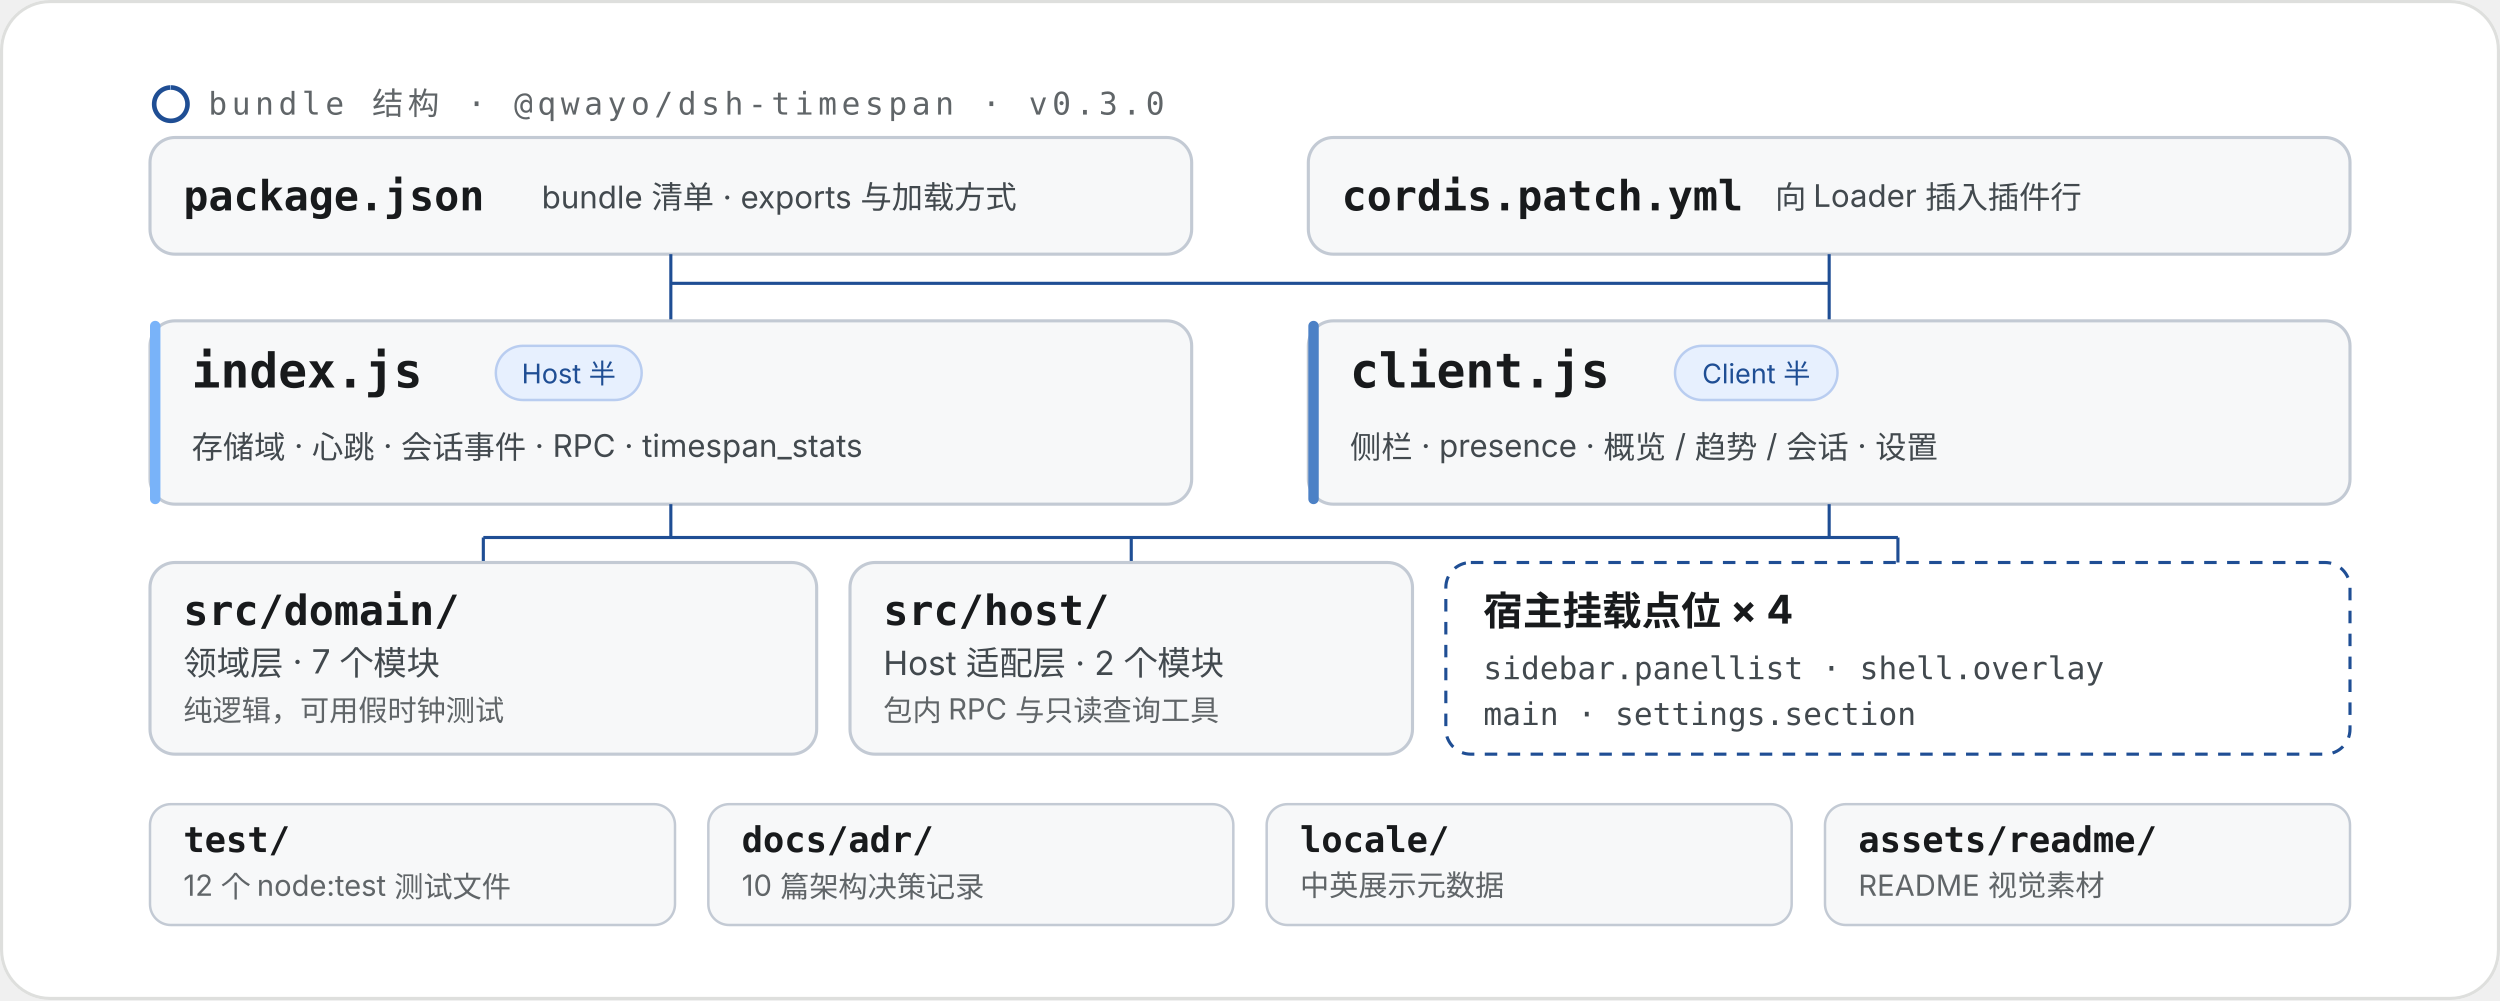
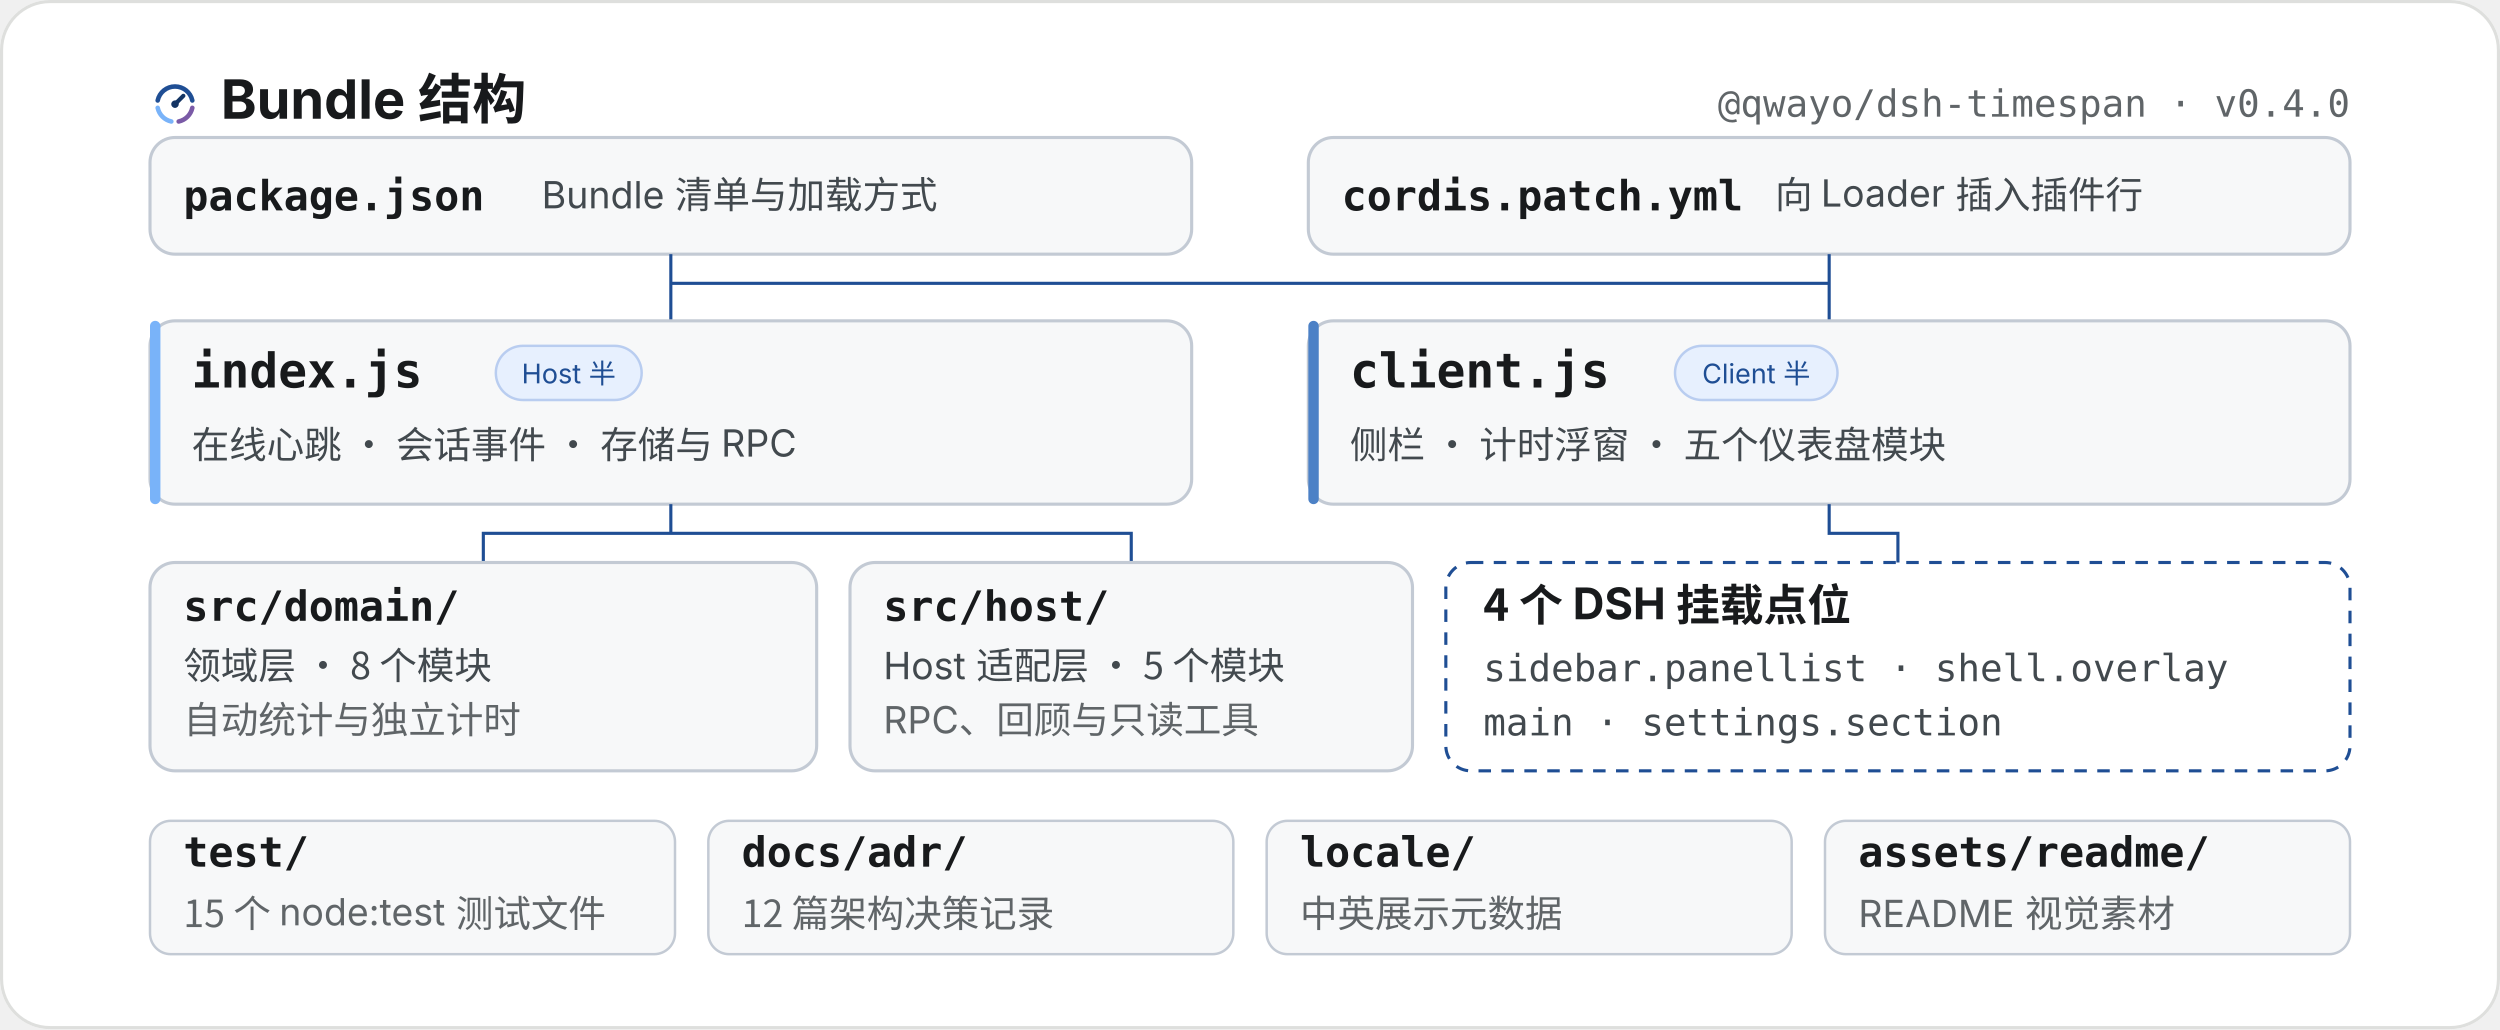
- <svg xmlns="http://www.w3.org/2000/svg" width="1200" height="480" viewBox="0 0 1200 480" role="img" aria-labelledby="struct-title struct-desc">
-   <rect width="1200" height="480" rx="24" fill="#ffffff" />
-   <rect x="0.75" y="0.75" width="1198.5" height="478.5" rx="23.25" fill="none" stroke="#dedfdd" stroke-width="1.5" />
+ <svg xmlns="http://www.w3.org/2000/svg" xml:lang="zh-CN" width="1200" height="494" viewBox="0 0 1200 494" role="img" aria-labelledby="struct-title struct-desc">
+   <rect width="1200" height="494" rx="24" fill="#ffffff" />
+   <rect x="0.75" y="0.75" width="1198.5" height="492.5" rx="23.25" fill="none" stroke="#dedfdd" stroke-width="1.5" />
  <g font-family="-apple-system, BlinkMacSystemFont, 'Segoe UI', 'PingFang SC', 'Microsoft YaHei', sans-serif">
    <g transform="translate(72 40)">
-       <circle cx="10" cy="10" r="8" fill="none" stroke="#eaecee" stroke-width="2.2" />
-       <g transform="rotate(-90 10 10)">
-         <circle cx="10" cy="10" r="8" fill="none" stroke="#1f4e94" stroke-width="2.2" pathLength="100" stroke-dasharray="50 50" stroke-dashoffset="0" />
-         <circle cx="10" cy="10" r="8" fill="none" stroke="#79B3F9" stroke-width="2.2" pathLength="100" stroke-dasharray="30 70" stroke-dashoffset="-50" />
-         <circle cx="10" cy="10" r="8" fill="none" stroke="#7a5aa6" stroke-width="2.2" pathLength="100" stroke-dasharray="20 80" stroke-dashoffset="-80" />
+       <g transform="translate(0 -2)" fill="none" stroke-width="2.2" stroke-linecap="round">
+         <path d="M3.69 10.23 A8.5 8.5 0 0 1 20.31 10.23" stroke="#1f4e94" />
+         <path d="M20.31 13.77 A8.5 8.5 0 0 1 13.77 20.31" stroke="#7a5aa6" />
+         <path d="M10.23 20.31 A8.5 8.5 0 0 1 3.69 13.77" stroke="#79b3f9" />
+         <path d="M12 12l4-4" stroke="#133463" stroke-width="2" />
+         <circle cx="12" cy="12" r="1.8" fill="#133463" stroke="none" />
      </g>
-       <text x="28" y="15" font-size="15" letter-spacing="2.2" fill="#606568" font-family="ui-monospace, 'Cascadia Mono', Consolas, 'SFMono-Regular', Menlo, monospace">bundle 结构 · @qwayo/dsh-timespan · v0.3.0</text>
+       <text x="34" y="17" font-size="26" font-weight="700" fill="#181a1c">Bundle 结构</text>
+       <text x="1056" y="16" text-anchor="end" font-size="18" fill="#606568" font-family="ui-monospace, 'Cascadia Mono', Consolas, 'SFMono-Regular', Menlo, monospace">@qwayo/dsh-timespan · v0.4.0</text>
    </g>
    <g id="root-row">
      <rect x="72" y="66" width="500" height="56" rx="12" fill="#f7f8f9" stroke="#c3cad4" stroke-width="1.5" />
      <text x="88" y="101" font-size="20" font-weight="700" fill="#181a1c" font-family="ui-monospace, 'Cascadia Mono', Consolas, 'SFMono-Regular', Menlo, monospace">package.json</text>
-       <text x="260" y="100" font-size="15" fill="#42494e">bundle 清单 · exports 与加载方式</text>
+       <text x="260" y="100" font-size="18" fill="#42494e">Bundle 清单与加载方式</text>
      <rect x="628" y="66" width="500" height="56" rx="12" fill="#f7f8f9" stroke="#c3cad4" stroke-width="1.5" />
      <text x="644" y="101" font-size="20" font-weight="700" fill="#181a1c" font-family="ui-monospace, 'Cascadia Mono', Consolas, 'SFMono-Regular', Menlo, monospace">cordis.patch.yml</text>
-       <text x="852" y="100" font-size="15" fill="#42494e">向 Loader 插入插件行</text>
+       <text x="852" y="100" font-size="18" fill="#42494e">向 Loader 插入插件行</text>
    </g>
    <path d="M322 122 V136 M878 122 V136 M322 136 H878 M322 136 V154 M878 136 V154" fill="none" stroke="#1f4e94" stroke-width="1.5" />
    <g id="entry-row">
      <rect x="72" y="154" width="500" height="88" rx="12" fill="#f7f8f9" stroke="#c3cad4" stroke-width="1.5" />
      <rect x="72" y="154" width="5" height="88" rx="2.5" fill="#79B3F9" />
      <text x="92" y="186" font-size="23" font-weight="700" fill="#181a1c" font-family="ui-monospace, 'Cascadia Mono', Consolas, 'SFMono-Regular', Menlo, monospace">index.js</text>
      <rect x="238" y="166" width="70" height="26" rx="13" fill="#e7f0fe" stroke="#b9cdf0" stroke-width="1.2" />
      <text x="273" y="184" text-anchor="middle" font-size="13" fill="#1f4e94">Host 半</text>
-       <text x="92" y="220" font-size="15" fill="#42494e">存储域 · 心跳 · 会话事件 · RPC · timespan_stats</text>
+       <text x="92" y="220" font-size="18" fill="#42494e">在线心跳 · 会话事件 · 存储与 RPC</text>
      <rect x="628" y="154" width="500" height="88" rx="12" fill="#f7f8f9" stroke="#c3cad4" stroke-width="1.5" />
      <rect x="628" y="154" width="5" height="88" rx="2.5" fill="#4c81c6" />
      <text x="648" y="186" font-size="23" font-weight="700" fill="#181a1c" font-family="ui-monospace, 'Cascadia Mono', Consolas, 'SFMono-Regular', Menlo, monospace">client.js</text>
      <rect x="804" y="166" width="78" height="26" rx="13" fill="#e7f0fe" stroke="#b9cdf0" stroke-width="1.2" />
      <text x="843" y="184" text-anchor="middle" font-size="13" fill="#1f4e94">Client 半</text>
-       <text x="648" y="220" font-size="15" fill="#42494e">侧栏 · presence · 概览 / 趋势 / 会话 · 设置</text>
+       <text x="648" y="220" font-size="18" fill="#42494e">侧栏 · 计时浮窗 · 五个仪表盘模块</text>
    </g>
-     <path d="M322 242 V258 M878 242 V258 M232 258 H911 M232 258 V270 M543 258 V270 M911 258 V270" fill="none" stroke="#1f4e94" stroke-width="1.5" />
+     <path d="M322 242 V256 M232 270 V256 H543 V270 M878 242 V256 H911 V270" fill="none" stroke="#1f4e94" stroke-width="1.5" />
    <g id="module-row">
-       <rect x="72" y="270" width="320" height="92" rx="12" fill="#f7f8f9" stroke="#c3cad4" stroke-width="1.5" />
-       <text x="88" y="300" font-size="20" font-weight="700" fill="#181a1c" font-family="ui-monospace, 'Cascadia Mono', Consolas, 'SFMono-Regular', Menlo, monospace">src/domain/</text>
-       <text x="88" y="324" font-size="16" fill="#42494e">领域层 · 7 个模块</text>
-       <text x="88" y="346" font-size="14" fill="#606568">纯逻辑，可用假时钟测试</text>
-       <rect x="408" y="270" width="270" height="92" rx="12" fill="#f7f8f9" stroke="#c3cad4" stroke-width="1.5" />
-       <text x="424" y="300" font-size="20" font-weight="700" fill="#181a1c" font-family="ui-monospace, 'Cascadia Mono', Consolas, 'SFMono-Regular', Menlo, monospace">src/host/</text>
-       <text x="424" y="324" font-size="16" fill="#42494e">Host 适配层 · 2 个模块</text>
-       <text x="424" y="346" font-size="14" fill="#606568">包内 RPC 与只读查询工具</text>
-       <rect x="694" y="270" width="434" height="92" rx="12" fill="none" stroke="#1f4e94" stroke-width="1.5" stroke-dasharray="6 5" />
-       <text x="712" y="300" font-size="19" font-weight="700" fill="#181a1c">宿主挂载点位 × 4</text>
-       <text x="712" y="326" font-size="15" fill="#42494e" font-family="ui-monospace, 'Cascadia Mono', Consolas, 'SFMono-Regular', Menlo, monospace">sidebar.panellist · shell.overlay</text>
-       <text x="712" y="348" font-size="15" fill="#42494e" font-family="ui-monospace, 'Cascadia Mono', Consolas, 'SFMono-Regular', Menlo, monospace">main · settings.section</text>
+       <rect x="72" y="270" width="320" height="100" rx="12" fill="#f7f8f9" stroke="#c3cad4" stroke-width="1.5" />
+       <text x="88" y="298" font-size="20" font-weight="700" fill="#181a1c" font-family="ui-monospace, 'Cascadia Mono', Consolas, 'SFMono-Regular', Menlo, monospace">src/domain/</text>
+       <text x="88" y="326" font-size="18" fill="#42494e">领域层 · 8 个模块</text>
+       <text x="88" y="352" font-size="18" fill="#606568">自动统计与独立计时</text>
+       <rect x="408" y="270" width="270" height="100" rx="12" fill="#f7f8f9" stroke="#c3cad4" stroke-width="1.5" />
+       <text x="424" y="298" font-size="20" font-weight="700" fill="#181a1c" font-family="ui-monospace, 'Cascadia Mono', Consolas, 'SFMono-Regular', Menlo, monospace">src/host/</text>
+       <text x="424" y="326" font-size="18" fill="#42494e">Host 适配层 · 5 个模块</text>
+       <text x="424" y="352" font-size="18" fill="#606568">RPC、回顾与只读工具</text>
+       <rect x="694" y="270" width="434" height="100" rx="12" fill="none" stroke="#1f4e94" stroke-width="1.5" stroke-dasharray="6 5" />
+       <text x="712" y="298" font-size="21" font-weight="700" fill="#181a1c">4 个 DSH 挂载点位</text>
+       <text x="712" y="327" font-size="18" fill="#42494e" font-family="ui-monospace, 'Cascadia Mono', Consolas, 'SFMono-Regular', Menlo, monospace">sidebar.panellist · shell.overlay</text>
+       <text x="712" y="353" font-size="18" fill="#42494e" font-family="ui-monospace, 'Cascadia Mono', Consolas, 'SFMono-Regular', Menlo, monospace">main · settings.section</text>
    </g>
    <g id="support-row">
-       <rect x="72" y="386" width="252" height="58" rx="10" fill="#f7f8f9" stroke="#c3cad4" stroke-width="1.2" />
-       <text x="88" y="409" font-size="17" font-weight="700" fill="#181a1c" font-family="ui-monospace, 'Cascadia Mono', Consolas, 'SFMono-Regular', Menlo, monospace">test/</text>
-       <text x="88" y="430" font-size="14" fill="#606568">12 个 node:test 测试文件</text>
-       <rect x="340" y="386" width="252" height="58" rx="10" fill="#f7f8f9" stroke="#c3cad4" stroke-width="1.2" />
-       <text x="356" y="409" font-size="17" font-weight="700" fill="#181a1c" font-family="ui-monospace, 'Cascadia Mono', Consolas, 'SFMono-Regular', Menlo, monospace">docs/adr/</text>
-       <text x="356" y="430" font-size="14" fill="#606568">10 篇架构决策记录</text>
-       <rect x="608" y="386" width="252" height="58" rx="10" fill="#f7f8f9" stroke="#c3cad4" stroke-width="1.2" />
-       <text x="624" y="409" font-size="17" font-weight="700" fill="#181a1c" font-family="ui-monospace, 'Cascadia Mono', Consolas, 'SFMono-Regular', Menlo, monospace">locale/</text>
-       <text x="624" y="430" font-size="14" fill="#606568">中英展示元数据</text>
-       <rect x="876" y="386" width="252" height="58" rx="10" fill="#f7f8f9" stroke="#c3cad4" stroke-width="1.2" />
-       <text x="892" y="409" font-size="17" font-weight="700" fill="#181a1c" font-family="ui-monospace, 'Cascadia Mono', Consolas, 'SFMono-Regular', Menlo, monospace">assets/readme/</text>
-       <text x="892" y="430" font-size="14" fill="#606568">README 视觉素材</text>
+       <rect x="72" y="394" width="252" height="64" rx="10" fill="#f7f8f9" stroke="#c3cad4" stroke-width="1.2" />
+       <text x="88" y="416" font-size="20" font-weight="700" fill="#181a1c" font-family="ui-monospace, 'Cascadia Mono', Consolas, 'SFMono-Regular', Menlo, monospace">test/</text>
+       <text x="88" y="445" font-size="18" fill="#606568">15 个 node:test 测试文件</text>
+       <rect x="340" y="394" width="252" height="64" rx="10" fill="#f7f8f9" stroke="#c3cad4" stroke-width="1.2" />
+       <text x="356" y="416" font-size="20" font-weight="700" fill="#181a1c" font-family="ui-monospace, 'Cascadia Mono', Consolas, 'SFMono-Regular', Menlo, monospace">docs/adr/</text>
+       <text x="356" y="445" font-size="18" fill="#606568">12 篇架构决策记录</text>
+       <rect x="608" y="394" width="252" height="64" rx="10" fill="#f7f8f9" stroke="#c3cad4" stroke-width="1.2" />
+       <text x="624" y="416" font-size="20" font-weight="700" fill="#181a1c" font-family="ui-monospace, 'Cascadia Mono', Consolas, 'SFMono-Regular', Menlo, monospace">locale/</text>
+       <text x="624" y="445" font-size="18" fill="#606568">中英展示元数据</text>
+       <rect x="876" y="394" width="252" height="64" rx="10" fill="#f7f8f9" stroke="#c3cad4" stroke-width="1.2" />
+       <text x="892" y="416" font-size="20" font-weight="700" fill="#181a1c" font-family="ui-monospace, 'Cascadia Mono', Consolas, 'SFMono-Regular', Menlo, monospace">assets/readme/</text>
+       <text x="892" y="445" font-size="18" fill="#606568">README 视觉素材</text>
    </g>
  </g>
</svg>
